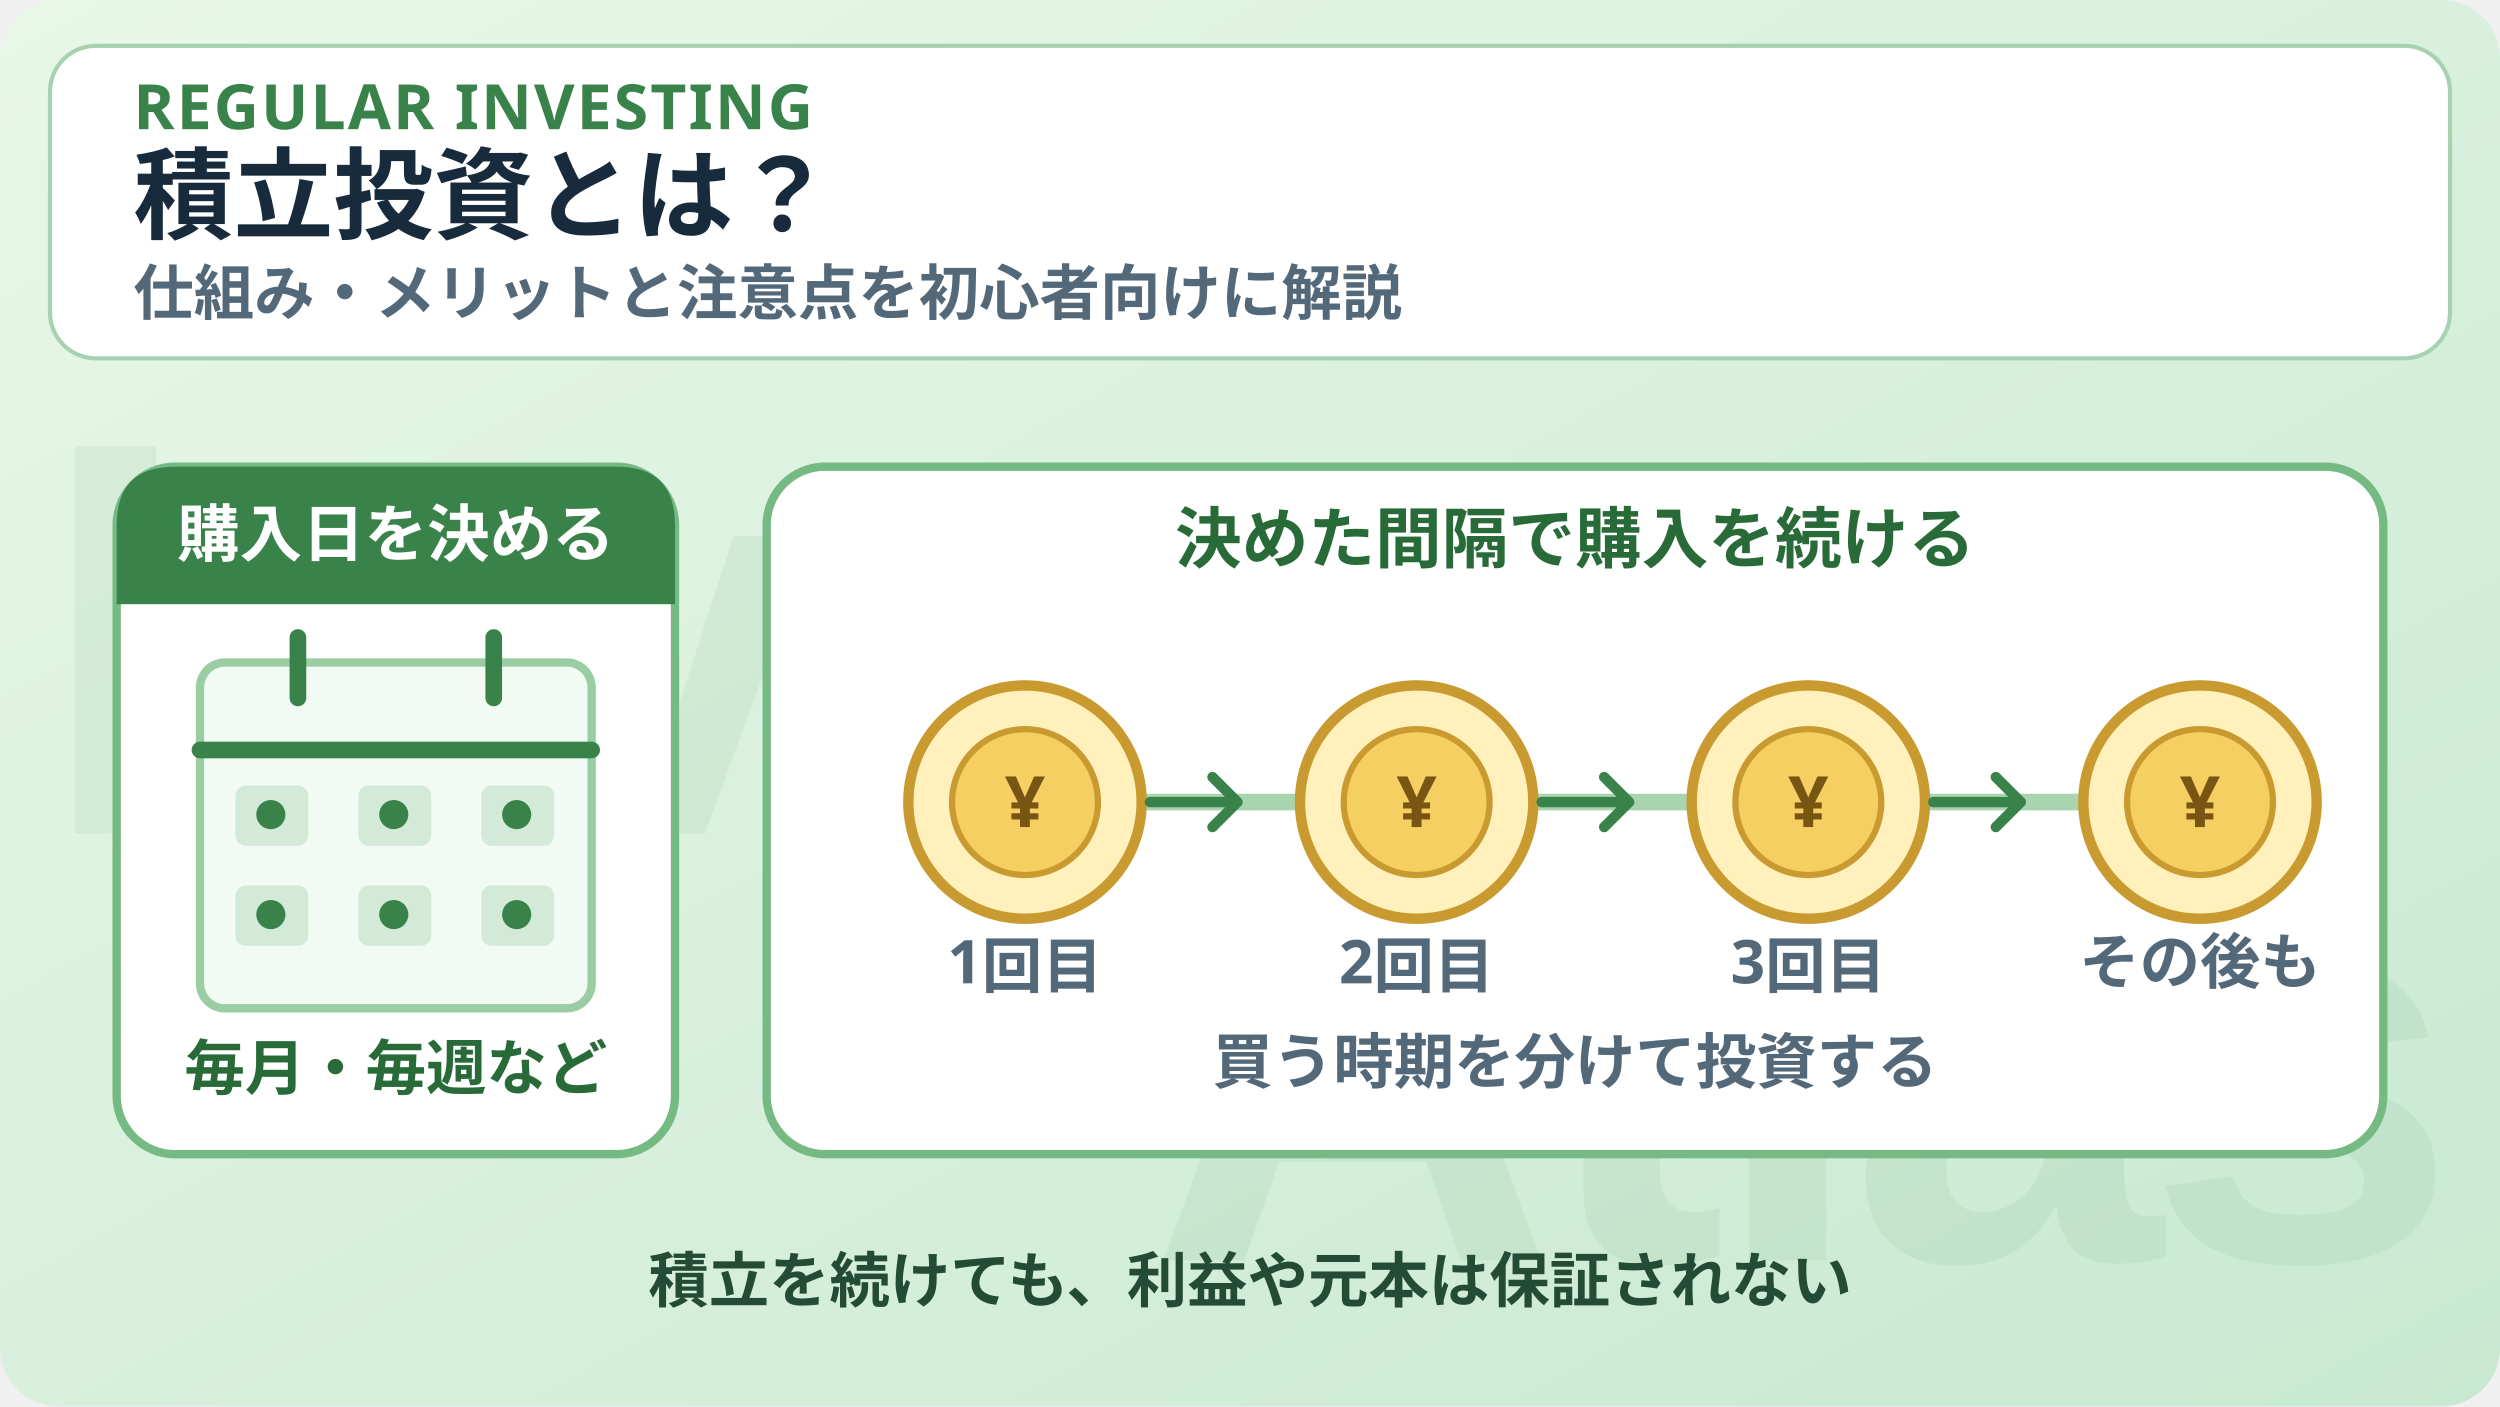
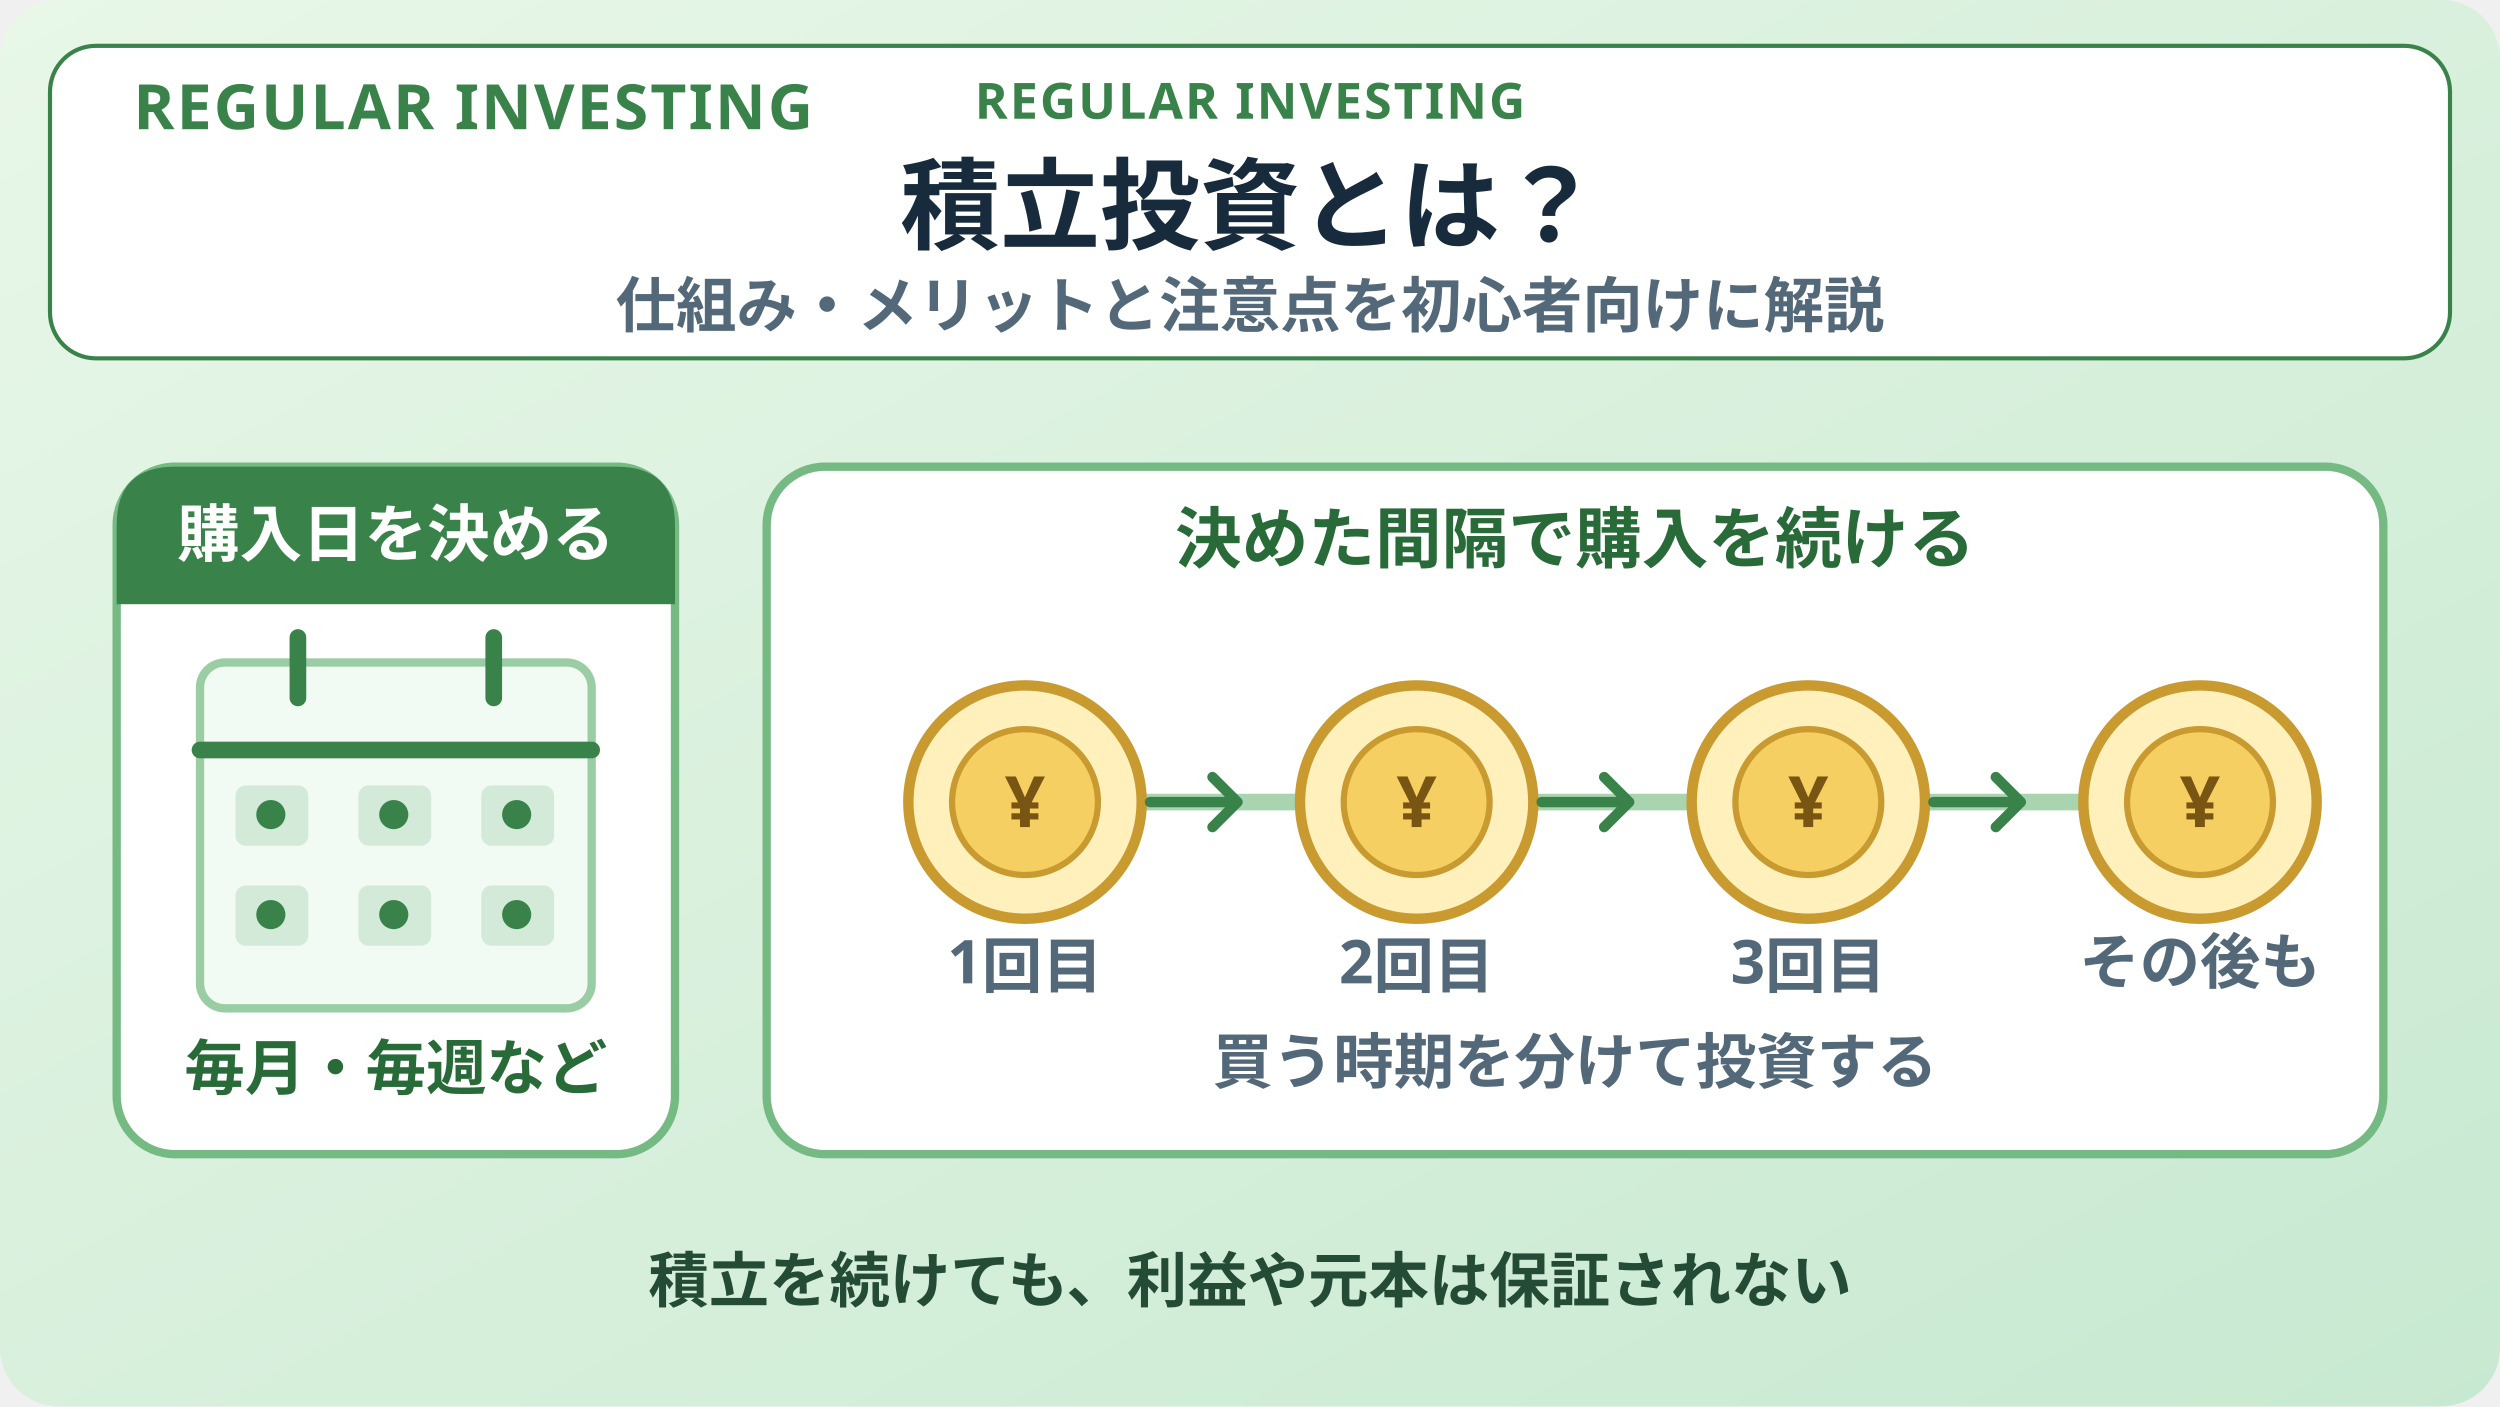
<svg xmlns="http://www.w3.org/2000/svg" width="1200" height="675" viewBox="0 0 1200 675" role="img" aria-labelledby="title desc">
  <defs>
    <linearGradient id="bg" x1="0" y1="0" x2="1" y2="1">
      <stop stop-color="#e8f7e8" />
      <stop offset="1" stop-color="#c8e9d1" />
    </linearGradient>
  </defs>
  <rect width="1200" height="675" rx="28" fill="url(#bg)" />
-   <g id="invest-atlas-watermark" font-family="Arial, Helvetica, sans-serif" font-weight="800" font-size="270" letter-spacing="-8" fill="#39834a" opacity="0.075">
-     <text x="18" y="400">Invest</text>
-     <text x="1180" y="605" text-anchor="end">Atlas</text>
-   </g>
-   <rect x="24" y="22" width="1152" height="150" rx="22" fill="#fff" stroke="#a7d2b1" stroke-width="2" />
+   <rect x="24" y="22" width="1152" height="150" rx="22" fill="#fff" stroke="#39834a" stroke-width="2" />
+   <text x="600" y="57" text-anchor="middle" font-family="sans-serif" font-size="24" font-weight="800" letter-spacing="1" fill="#39834a">REGULAR INVESTING</text>
+   <text x="600" y="116" text-anchor="middle" font-family="sans-serif" font-size="48" font-weight="800" fill="#172b3d">積立投資とは？</text>
+   <text x="600" y="157" text-anchor="middle" font-family="sans-serif" font-size="29" font-weight="650" fill="#536879">仕組み・メリットと注意点を初心者向けに解説</text>
  <text x="64" y="62" font-family="sans-serif" font-size="30" font-weight="800" letter-spacing="1" fill="#39834a">REGULAR INVESTING</text>
-   <text x="64" y="111" font-family="sans-serif" font-size="48" font-weight="800" fill="#172b3d">積立投資とは？</text>
-   <text x="64" y="151" font-family="sans-serif" font-size="29" font-weight="650" fill="#536879">仕組み・メリットと注意点を初心者向けに解説</text>
  <rect x="56" y="224" width="268" height="330" rx="28" fill="#fff" stroke="#75b983" stroke-width="4" />
  <path d="M56 252Q56 224 84 224H296Q324 224 324 252V290H56Z" fill="#39834a" />
  <text x="190" y="267" text-anchor="middle" font-family="sans-serif" font-size="30" font-weight="800" fill="#fff">購入日を決める</text>
  <rect x="96" y="318" width="188" height="166" rx="12" fill="#f2fbf3" stroke="#9acda4" stroke-width="4" />
  <path d="M96 360H284M143 306V335M237 306V335" stroke="#39834a" stroke-width="8" stroke-linecap="round" />
  <g fill="#d4ead8">
    <rect x="113" y="377" width="35" height="29" rx="5" />
    <rect x="172" y="377" width="35" height="29" rx="5" />
    <rect x="231" y="377" width="35" height="29" rx="5" />
    <rect x="113" y="425" width="35" height="29" rx="5" />
    <rect x="172" y="425" width="35" height="29" rx="5" />
    <rect x="231" y="425" width="35" height="29" rx="5" />
  </g>
  <g fill="#39834a">
    <circle cx="130" cy="391" r="7" />
    <circle cx="189" cy="391" r="7" />
    <circle cx="248" cy="391" r="7" />
    <circle cx="130" cy="439" r="7" />
    <circle cx="189" cy="439" r="7" />
    <circle cx="248" cy="439" r="7" />
  </g>
  <text x="190" y="523" text-anchor="middle" font-family="sans-serif" font-size="29" font-weight="800" fill="#286b38">毎月・毎週など</text>
  <rect x="368" y="224" width="776" height="330" rx="28" fill="#fff" stroke="#75b983" stroke-width="4" />
  <text x="756" y="270" text-anchor="middle" font-family="sans-serif" font-size="32" font-weight="800" fill="#286b38">決めた間隔で購入を続ける</text>
  <path d="M470 385H1045" stroke="#a8d5b0" stroke-width="8" stroke-linecap="round" />
  <g>
    <circle cx="492" cy="385" r="56" fill="#fff0bc" stroke="#c89a2f" stroke-width="5" />
    <circle cx="492" cy="385" r="35" fill="#f6cf63" stroke="#c89a2f" stroke-width="3" />
    <text x="492" y="397" text-anchor="middle" font-family="sans-serif" font-size="34" font-weight="800" fill="#795514">¥</text>
    <circle cx="680" cy="385" r="56" fill="#fff0bc" stroke="#c89a2f" stroke-width="5" />
    <circle cx="680" cy="385" r="35" fill="#f6cf63" stroke="#c89a2f" stroke-width="3" />
    <text x="680" y="397" text-anchor="middle" font-family="sans-serif" font-size="34" font-weight="800" fill="#795514">¥</text>
    <circle cx="868" cy="385" r="56" fill="#fff0bc" stroke="#c89a2f" stroke-width="5" />
    <circle cx="868" cy="385" r="35" fill="#f6cf63" stroke="#c89a2f" stroke-width="3" />
    <text x="868" y="397" text-anchor="middle" font-family="sans-serif" font-size="34" font-weight="800" fill="#795514">¥</text>
    <circle cx="1056" cy="385" r="56" fill="#fff0bc" stroke="#c89a2f" stroke-width="5" />
    <circle cx="1056" cy="385" r="35" fill="#f6cf63" stroke="#c89a2f" stroke-width="3" />
    <text x="1056" y="397" text-anchor="middle" font-family="sans-serif" font-size="34" font-weight="800" fill="#795514">¥</text>
  </g>
  <g stroke="#39834a" stroke-width="5" stroke-linecap="round" stroke-linejoin="round" fill="none">
    <path d="M552 385h42m-12-12 12 12-12 12M740 385h42m-12-12 12 12-12 12M928 385h42m-12-12 12 12-12 12" />
  </g>
  <g font-family="sans-serif" font-size="29" font-weight="800" fill="#536879" text-anchor="middle">
    <text x="492" y="472">1回目</text>
    <text x="680" y="472">2回目</text>
    <text x="868" y="472">3回目</text>
    <text x="1056" y="472">その後も</text>
  </g>
  <text x="756" y="520" text-anchor="middle" font-family="sans-serif" font-size="29" font-weight="650" fill="#536879">買う時期を分けて投資する</text>
  <text x="600" y="625" text-anchor="middle" font-family="sans-serif" font-size="29" font-weight="800" fill="#244b35">積立を続けても、利益や元本は保証されない</text>
</svg>
